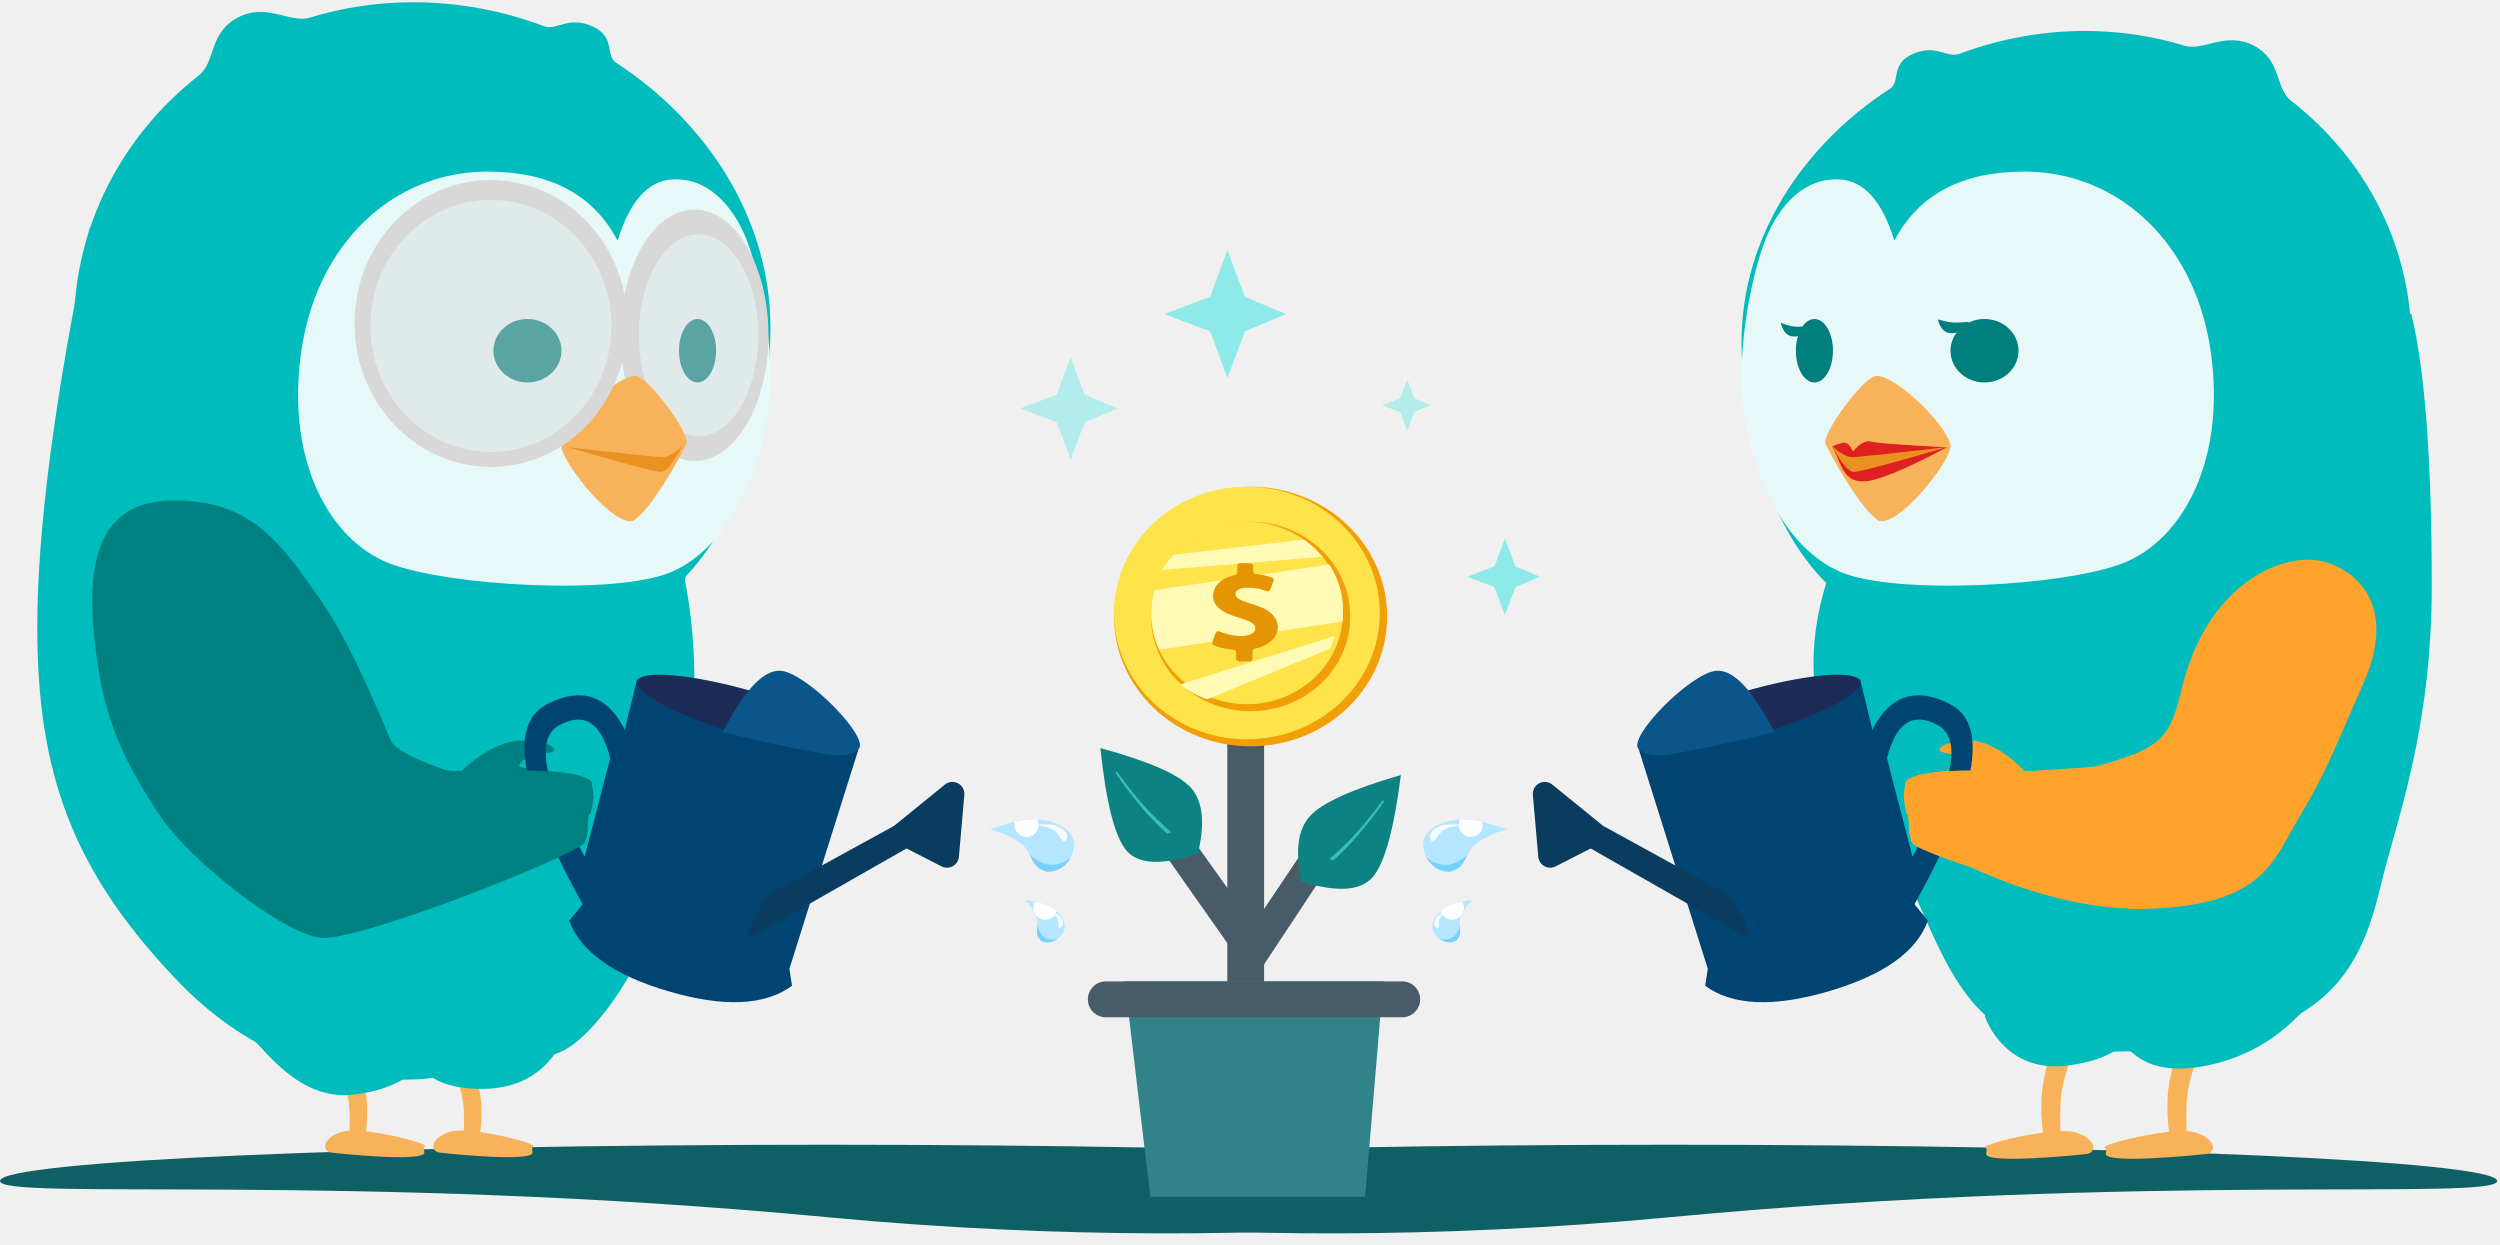
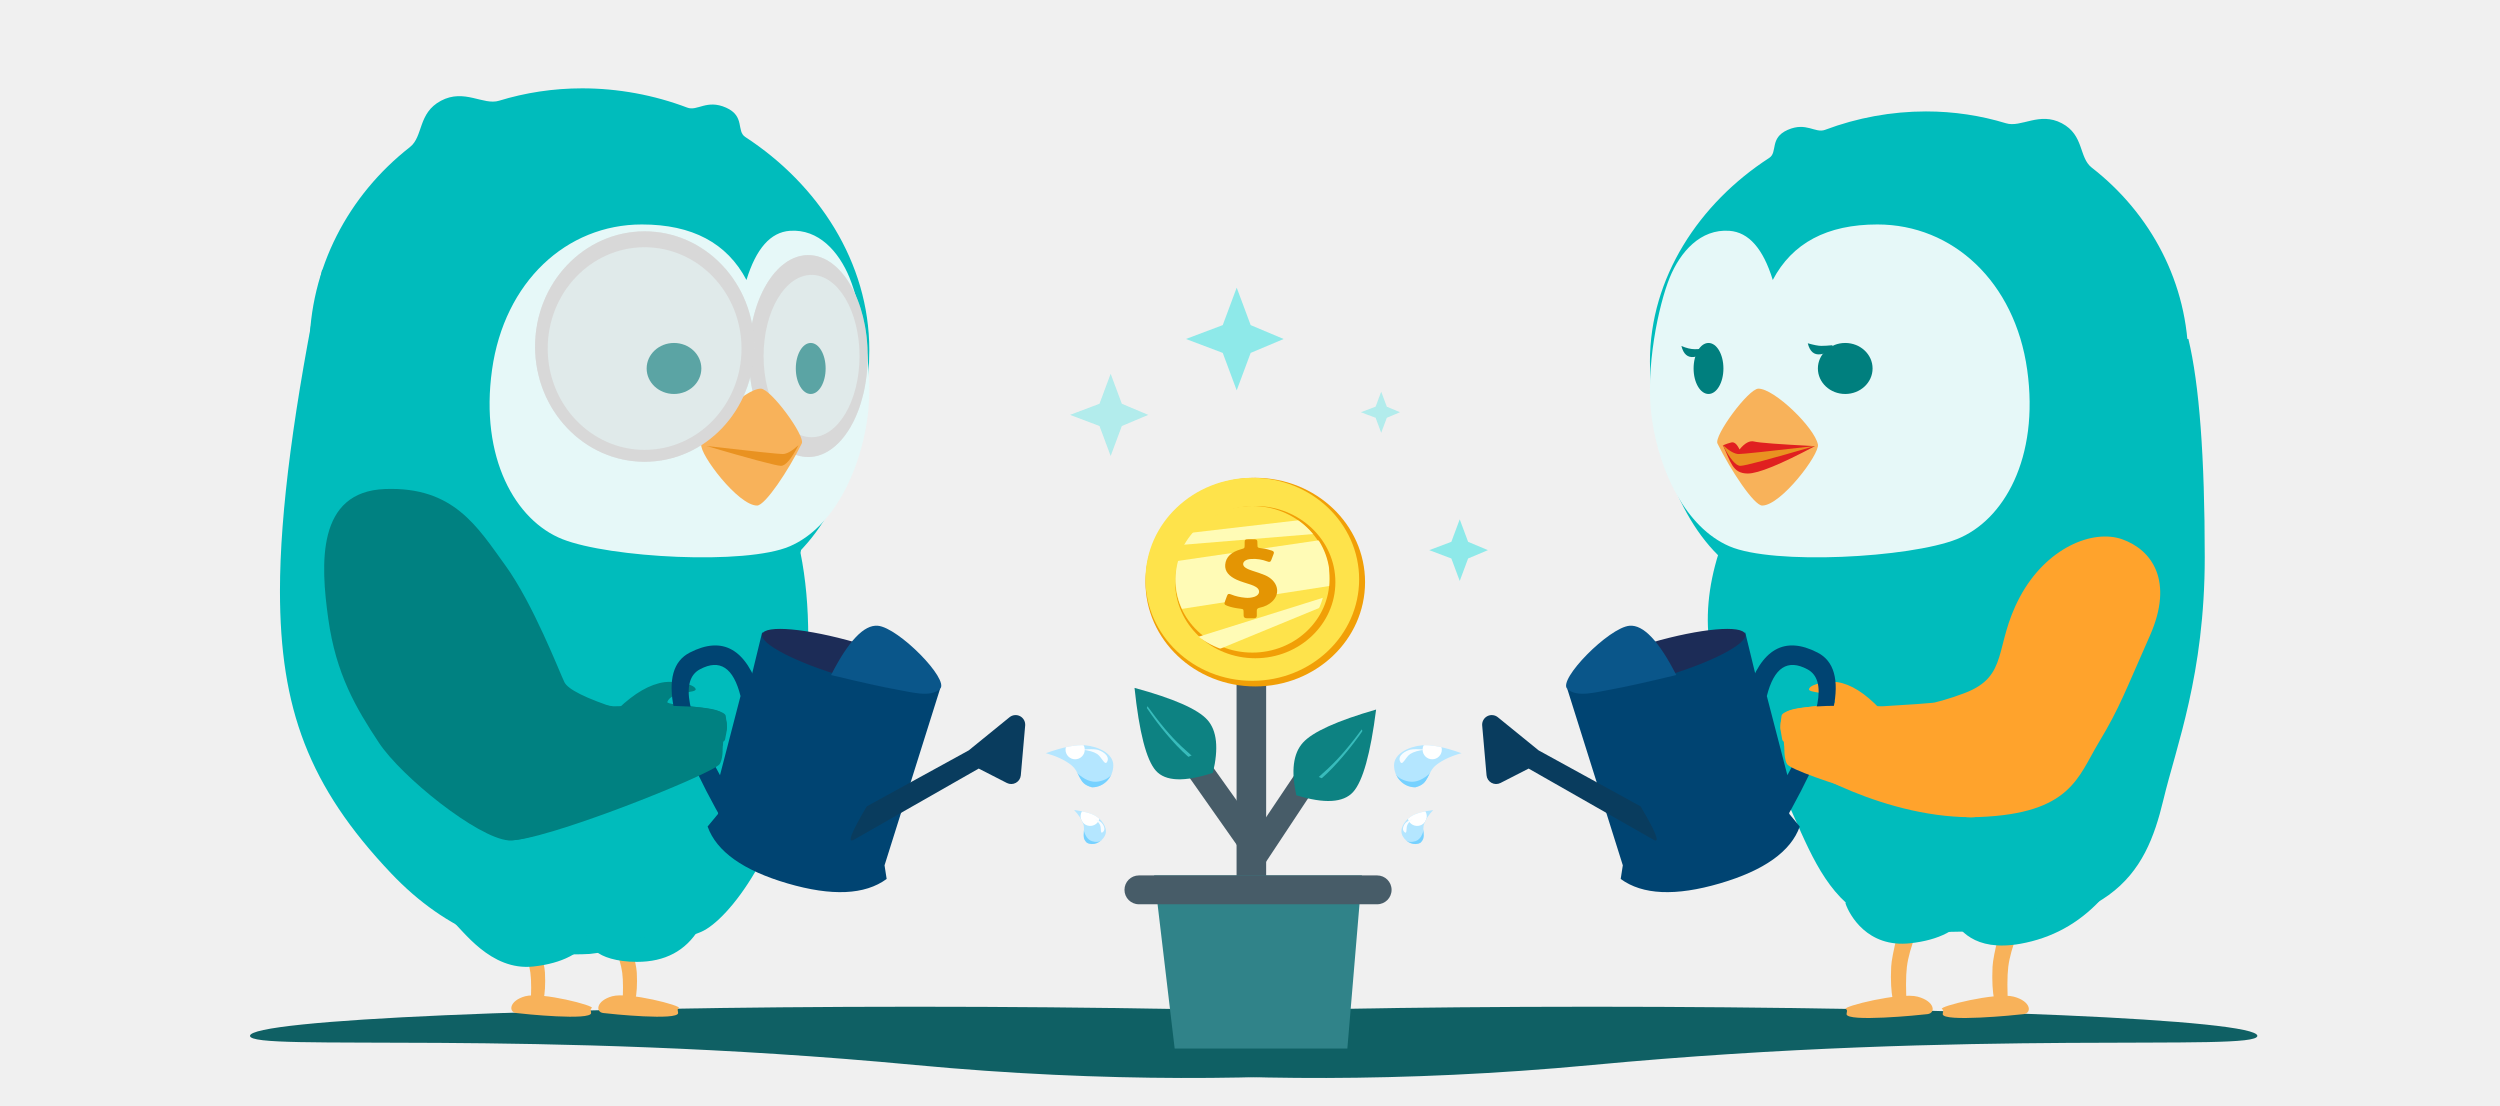
- <svg xmlns="http://www.w3.org/2000/svg" xmlns:xlink="http://www.w3.org/1999/xlink" width="209" height="104" viewBox="0 0 209 104">
+ <svg xmlns="http://www.w3.org/2000/svg" xmlns:xlink="http://www.w3.org/1999/xlink" width="260" height="115" viewBox="0 0 260 115">
  <defs>
    <path id="a" d="M4.81 4.384c1.254 0 2.21-1.076 2.21-2.286S5.504.141 4.087.015C3.14-.07 1.778.204 0 .834c1.072.292 1.94.694 2.603 1.204 1.054.81.648 1.957 2.208 2.346z" />
    <path id="c" d="M2.806 2.877c.731 0 1.29-.706 1.29-1.5S3.21.092 2.382.01C1.832-.045 1.037.134 0 .547c.625.192 1.131.456 1.518.79.615.532.379 1.285 1.288 1.54z" />
    <path id="e" d="M4.81 4.384c1.254 0 2.21-1.076 2.21-2.286S5.504.141 4.087.015C3.14-.07 1.778.204 0 .834c1.072.292 1.94.694 2.603 1.204 1.054.81.648 1.957 2.208 2.346z" />
    <path id="g" d="M2.806 2.877c.731 0 1.29-.706 1.29-1.5S3.21.092 2.382.01C1.832-.045 1.037.134 0 .547c.625.192 1.131.456 1.518.79.615.532.379 1.285 1.288 1.54z" />
    <path id="i" d="M6.01 11.362c2.824-1.31 4.219-2.711 4.184-4.205-.035-1.494-1.451-4.1-4.25-7.816-2.216 3.576-3.308 6.11-3.273 7.605.035 1.494 1.148 2.966 3.339 4.416z" />
    <path id="k" d="M6.092 11.573c2.753-1.338 4.116-2.764 4.089-4.278-.028-1.513-1.394-4.146-4.1-7.9C3.909 3.028 2.837 5.6 2.864 7.114c.028 1.513 1.104 3 3.228 4.46z" />
    <ellipse id="m" cx="8.024" cy="7.623" rx="8.024" ry="7.623" />
  </defs>
  <g fill="none" fill-rule="evenodd">
    <g fill="#0F6064">
-       <path d="M69.176 101.759c39.893 3.765 69.177-1.357 69.177-3.03 0-1.674-30.971-3.03-69.177-3.03C30.971 95.698 0 97.054 0 98.728c0 1.673 29.284-.735 69.176 3.03z" />
-       <path d="M139.588 101.759c-39.892 3.765-69.176-1.357-69.176-3.03 0-1.674 30.971-3.03 69.176-3.03s69.177 1.356 69.177 3.03c0 1.673-29.285-.735-69.177 3.03z" />
+       <path d="M95.176 110.759c39.893 3.765 69.177-1.357 69.177-3.03 0-1.674-30.971-3.03-69.177-3.03-38.205 0-69.176 1.356-69.176 3.03 0 1.673 29.284-.735 69.176 3.03z" />
+       <path d="M165.588 110.759c-39.892 3.765-69.176-1.357-69.176-3.03 0-1.674 30.971-3.03 69.176-3.03s69.177 1.356 69.177 3.03c0 1.673-29.285-.735-69.177 3.03z" />
    </g>
-     <path fill="#00BCBC" d="M7.494 19.063C4.575 33.16 3.116 44.284 3.116 52.44c0 12.233 2.97 20.329 11.558 29.384 5.725 6.037 12.613 8.832 20.665 8.386 5.825-.713 9.689-1.48 11.59-2.3 2.852-1.23 8.713-8.778 10.324-20.11 1.074-7.556 1.074-13.988 0-19.296.707-3.12-.891-8.187-4.793-15.203S33.57 21.54 7.494 19.063z" />
-     <path fill="#00BCBC" d="M34.557 54.588c7.888 0 16.503-.642 21.973-5.63 5.4-4.923 7.877-14.108 7.877-21.57 0-9.12-5.334-17.215-12.897-22.14-.952-.619 0-2.165-2.004-3.055-2.004-.89-2.978.397-4.028 0A30.94 30.94 0 0 0 34.557.187c-3.02 0-5.93.452-8.659 1.29-1.64.502-3.609-1.29-6.036 0-2.427 1.289-1.82 3.72-3.235 4.825-6.378 4.988-10.45 12.58-10.45 21.086 0 15.022 12.706 27.2 28.38 27.2z" />
-     <g transform="translate(24.706 13.824)">
+     <path fill="#00BCBC" d="M33.494 28.063c-2.919 14.096-4.378 25.221-4.378 33.376 0 12.233 2.97 20.329 11.558 29.384 5.725 6.037 12.613 8.832 20.665 8.386 5.825-.713 9.689-1.48 11.59-2.3 2.852-1.23 8.713-8.778 10.324-20.11 1.074-7.556 1.074-13.988 0-19.296.707-3.12-.891-8.187-4.793-15.203S59.57 30.54 33.494 28.063z" />
+     <path fill="#00BCBC" d="M60.557 63.588c7.888 0 16.503-.642 21.973-5.63 5.4-4.923 7.877-14.108 7.877-21.57 0-9.12-5.334-17.215-12.897-22.14-.952-.619 0-2.165-2.004-3.055-2.004-.89-2.978.397-4.028 0a30.94 30.94 0 0 0-10.921-2.006c-3.02 0-5.93.452-8.659 1.29-1.64.502-3.609-1.29-6.036 0-2.427 1.289-1.82 3.72-3.235 4.825-6.378 4.988-10.45 12.58-10.45 21.086 0 15.022 12.706 27.2 28.38 27.2z" />
+     <g transform="translate(50.706 22.824)">
      <path fill="#E6F8F8" d="M37.65 6.066c-1.104-2.7-3.203-5.1-6.213-4.885-2.006.144-3.51 1.848-4.511 5.113C24.905 2.446 21.278.52 16.046.52 8.196.521 1.741 6.497.465 15.643c-1.276 9.145 2.428 15.67 7.32 17.606 4.891 1.936 19.082 2.716 23.651.74 4.57-1.975 7.254-7.79 8.045-13.132.79-5.342-.728-12.09-1.832-14.79z" />
      <ellipse cx="19.39" cy="15.497" fill="#007F7E" rx="2.844" ry="2.653" />
      <ellipse cx="33.609" cy="15.497" fill="#007F7E" rx="1.551" ry="2.653" />
      <g fill="#D8D8D8" transform="matrix(-1 0 0 1 39.53 3.706)">
        <ellipse cx="6.176" cy="10.5" opacity=".423" rx="6.176" ry="10.5" />
        <path d="M6.176 21C2.766 21 0 16.299 0 10.5S2.765 0 6.176 0c3.412 0 6.177 4.701 6.177 10.5S9.588 21 6.176 21zm-.341-2.059c2.755 0 4.988-3.78 4.988-8.441 0-4.662-2.233-8.441-4.988-8.441-2.756 0-4.989 3.78-4.989 8.441 0 4.662 2.233 8.441 4.989 8.441z" />
      </g>
      <path fill="#F8B25A" d="M28.418 17.595c-1.66 0-5.834 4.051-6.188 5.808-.2.998 3.837 6.351 5.797 6.351.84 0 3.265-3.644 4.65-6.453.39-.792-3.225-5.706-4.259-5.706z" />
      <path fill="#E99221" d="M22.765 23.56c4.858.557 7.5.836 7.924.836.424 0 .975-.309 1.653-.925-.743 1.434-1.35 2.152-1.821 2.152-.472 0-3.057-.688-7.756-2.064z" />
      <g fill="#D8D8D8" transform="translate(4.941 1.235)">
        <ellipse cx="11.393" cy="11.983" opacity=".423" rx="11.393" ry="11.983" />
        <path d="M11.393 23.966C5.1 23.966 0 18.601 0 11.983S5.1 0 11.393 0c6.292 0 11.392 5.365 11.392 11.983s-5.1 11.983-11.392 11.983zm0-1.24c5.566 0 10.078-4.717 10.078-10.536 0-5.82-4.512-10.537-10.078-10.537S1.315 6.37 1.315 12.19c0 5.82 4.512 10.537 10.078 10.537z" />
      </g>
    </g>
    <g fill="#F8B25A">
-       <path d="M30.082 89.347c.367 1.332.564 2.264.593 2.8.136 2.533-.332 3.79-.593 3.79h-.923c.111-1.704.111-2.967 0-3.79-.11-.824-.415-1.814-.911-2.97l1.834.17z" />
-       <path d="M28.623 94.61c1.687-.471 7.292.989 6.924 1.227-.206.134-.07.327-.07.515 0 .816-7.006.106-7.804 0-.798-.105-.738-1.273.95-1.743z" />
+       <path d="M56.082 98.347c.367 1.332.564 2.264.593 2.8.136 2.533-.332 3.79-.593 3.79h-.923c.111-1.704.111-2.967 0-3.79-.11-.824-.415-1.814-.911-2.97l1.834.17z" />
+       <path d="M54.623 103.61c1.687-.471 7.292.989 6.924 1.227-.206.134-.07.327-.07.515 0 .816-7.006.106-7.804 0-.798-.105-.738-1.273.95-1.743z" />
      <g>
-         <path d="M39.632 89.347c.367 1.332.565 2.264.594 2.8.135 2.533-.332 3.79-.594 3.79h-.922c.111-1.704.111-2.967 0-3.79-.111-.824-.415-1.814-.911-2.97l1.833.17z" />
-         <path d="M37.671 94.61c1.687-.471 7.292.989 6.924 1.227-.206.134-.07.327-.07.515 0 .816-7.006.106-7.804 0-.798-.105-.737-1.273.95-1.743z" />
+         <path d="M65.632 98.347c.367 1.332.565 2.264.594 2.8.135 2.533-.332 3.79-.594 3.79h-.922c.111-1.704.111-2.967 0-3.79-.111-.824-.415-1.814-.911-2.97l1.833.17z" />
+         <path d="M63.671 103.61c1.687-.471 7.292.989 6.924 1.227-.206.134-.07.327-.07.515 0 .816-7.006.106-7.804 0-.798-.105-.737-1.273.95-1.743z" />
      </g>
    </g>
-     <path fill="#00BCBC" d="M20.955 86.706c.975-.504 5.844.05 14.61 1.663-1.071 1.768-3.101 2.817-6.092 3.148-4.485.495-7.361-3.859-8.518-4.811zM36.809 88.858c1.605 0 4.901-.417 9.89-1.25-1.391 2.284-3.541 3.426-6.45 3.426-4.361 0-5.848-2.176-3.44-2.176z" />
+     <path fill="#00BCBC" d="M46.955 95.706c.975-.504 5.844.05 14.61 1.663-1.071 1.768-3.101 2.817-6.092 3.148-4.485.495-7.361-3.859-8.518-4.811zM62.809 97.858c1.605 0 4.901-.417 9.89-1.25-1.391 2.284-3.541 3.426-6.45 3.426-4.361 0-5.848-2.176-3.44-2.176z" />
    <g>
-       <path fill="#008181" d="M26.542 49.782c-2.91-4.013-5.367-8.186-12.494-7.924-7.127.262-6.714 7.765-5.906 13.512.807 5.746 2.869 9.243 5.247 12.848 2.38 3.606 10.264 9.9 13.483 10.183 3.22.284 21.214-7.836 22.014-8.886.295-.387.433-1.647.218-1.868-.503-.515-1.4.197-1.44-.08-.038-.276 1.417-.153 1.788-.474.207-.18.174-.58.025-1.636-.138-.986-6.235-1.044-6.077-1.456.454-1.181 3.11-.868 2.947-1.35-.198-.582-2.358-.831-3.236-.708-1.52.214-3.13 1.14-4.831 2.777-3.36-1.095-5.223-2.022-5.588-2.783-.549-1.142-3.24-8.143-6.15-12.155z" />
-       <path fill="#004472" d="M71.766 62.643l-5.774 18.351.22 1.417c-2.262 1.66-5.7 1.814-10.311.464-4.612-1.35-7.382-3.321-8.31-5.915l1.08-1.305L53.26 56.78l18.507 5.862z" />
-       <path fill="#1C2C57" d="M62.011 61.448c5.116 1.482 9.493 1.874 9.777.876.283-.999-3.635-3.01-8.75-4.491-5.117-1.482-9.494-1.874-9.777-.875-.284.998 3.634 3.009 8.75 4.49z" />
-       <path fill="#0A568A" d="M65.293 56.078c-1.433-.125-3.054 1.584-4.863 5.127 3.212.77 5.406 1.258 6.582 1.463 1.764.306 3.74.923 4.754-.025 1.016-.948-4.324-6.377-6.473-6.565z" />
-       <path fill="#004472" d="M53.04 63.012l-3.563 13.934c-5.925-10.283-7.173-16.308-3.743-18.076 3.43-1.767 5.866-.387 7.306 4.142zm-2.026.378c-.741-2.964-2.15-3.892-4.224-2.781-2.074 1.11-1.378 4.78 2.09 11.01l2.134-8.229z" />
-       <path fill="#093C5E" d="M64.143 74.863l10.605-5.823 4.243-3.448a1 1 0 0 1 1.627.863l-.453 5.17a1 1 0 0 1-1.452.804l-2.927-1.498c-7.928 4.518-12.255 6.985-12.98 7.4-.727.414-.28-.742 1.337-3.468z" />
-       <path fill="#008181" d="M26.937 78.377c3.224.294 21.099-6.835 21.898-7.899.295-.391.422-1.662.215-1.893-.048-.054.138.004.099-.277-.04-.28.228-.066.286-.55.057-.484.529-1.618-.366-2.603-.596-.657-4.356-.89-11.279-.7-3.089-.355-4.817-.919-5.184-1.691-.551-1.159-8.893 15.32-5.67 15.613z" />
-       <g transform="translate(82.765 68.497)">
+       <path fill="#008181" d="M52.542 58.782c-2.91-4.013-5.367-8.186-12.494-7.924-7.127.262-6.714 7.765-5.906 13.512.807 5.746 2.869 9.243 5.247 12.848 2.38 3.606 10.264 9.9 13.483 10.183 3.22.284 21.214-7.836 22.014-8.886.295-.387.433-1.647.218-1.868-.503-.515-1.4.197-1.44-.08-.038-.276 1.417-.153 1.788-.474.207-.18.174-.58.025-1.636-.138-.986-6.235-1.044-6.077-1.456.454-1.181 3.11-.868 2.947-1.35-.198-.582-2.358-.831-3.236-.708-1.52.214-3.13 1.14-4.831 2.777-3.36-1.095-5.223-2.022-5.588-2.783-.549-1.142-3.24-8.143-6.15-12.155z" />
+       <path fill="#004472" d="M97.766 71.643l-5.774 18.351.22 1.417c-2.262 1.66-5.7 1.814-10.311.464-4.612-1.35-7.382-3.321-8.31-5.915l1.08-1.305L79.26 65.78l18.507 5.862z" />
+       <path fill="#1C2C57" d="M88.011 70.448c5.116 1.482 9.493 1.874 9.777.876.283-.999-3.635-3.01-8.75-4.491-5.117-1.482-9.494-1.874-9.777-.875-.284.998 3.634 3.009 8.75 4.49z" />
+       <path fill="#0A568A" d="M91.293 65.078c-1.433-.125-3.054 1.584-4.863 5.127 3.212.77 5.406 1.258 6.582 1.463 1.764.306 3.74.923 4.754-.025 1.016-.948-4.324-6.377-6.473-6.565z" />
+       <path fill="#004472" d="M79.04 72.012l-3.563 13.934c-5.925-10.283-7.173-16.308-3.743-18.076 3.43-1.767 5.866-.387 7.306 4.142zm-2.026.378c-.741-2.964-2.15-3.892-4.224-2.781-2.074 1.11-1.378 4.78 2.09 11.01l2.134-8.229z" />
+       <path fill="#093C5E" d="M90.143 83.863l10.605-5.823 4.243-3.448a1 1 0 0 1 1.627.863l-.453 5.17a1 1 0 0 1-1.452.804l-2.927-1.498c-7.928 4.518-12.255 6.985-12.98 7.4-.727.414-.28-.742 1.337-3.468z" />
+       <path fill="#008181" d="M52.937 87.377c3.224.294 21.099-6.835 21.898-7.899.295-.391.422-1.662.215-1.893-.048-.054.138.004.099-.277-.04-.28.228-.066.286-.55.057-.484.529-1.618-.366-2.603-.596-.657-4.356-.89-11.279-.7-3.089-.355-4.817-.919-5.184-1.691-.551-1.159-8.893 15.32-5.67 15.613z" />
+       <g transform="translate(108.765 77.497)">
        <mask id="b" fill="#fff">
          <use xlink:href="#a" />
        </mask>
        <use fill="#B4E6FF" xlink:href="#a" />
        <path fill="#76D1FF" d="M7.02 2.814c-.31.52-.828.842-1.557.968-.729.125-1.495-.197-2.3-.968l1.712 2.837c.925-.587 1.51-1.085 1.757-1.493a2.69 2.69 0 0 0 .389-1.344z" mask="url(#b)" />
        <ellipse cx="3.05" cy=".469" fill="#FFF" mask="url(#b)" rx="1" ry="1" />
        <path fill="#F8FCFF" d="M3.788.469c.73-.065 1.244-.065 1.541 0 .447.097 1.325.572 1.078 1.192-.247.62-.565-.42-1.078-.749C4.988.693 4.474.545 3.79.47z" mask="url(#b)" />
      </g>
-       <g transform="rotate(29 -101.56 203.599)">
+       <g transform="rotate(29 -105.96 258.366)">
        <mask id="d" fill="#fff">
          <use xlink:href="#c" />
        </mask>
        <use fill="#B4E6FF" xlink:href="#c" />
        <path fill="#76D1FF" d="M4.095 1.847c-.18.34-.483.552-.908.635-.425.082-.873-.13-1.342-.635l.999 1.862c.54-.386.881-.713 1.025-.98.143-.268.219-.562.226-.882z" mask="url(#d)" />
        <ellipse cx="1.779" cy=".308" fill="#FFF" mask="url(#d)" rx="1" ry="1" />
        <path fill="#F8FCFF" d="M2.21.308c.426-.043.725-.043.899 0 .26.064.772.375.628.782-.144.407-.33-.276-.628-.491-.2-.144-.5-.241-.9-.291z" mask="url(#d)" />
      </g>
    </g>
    <g>
-       <path fill="#00BCBC" d="M201.593 26.255c1.134 4.697 1.701 12.266 1.701 22.709 0 12.167-2.972 19.653-4.294 25.184-1.884 7.88-5.292 14.023-23.99 13.761-13.343.127-12.528-12.125-19.073-20.46-4.363-5.557-5.426-11.872-3.19-18.946-.707-3.12.891-8.187 4.793-15.203s18.586-9.364 44.053-7.045z" />
+       <path fill="#00BCBC" d="M227.593 35.255c1.134 4.697 1.701 12.266 1.701 22.709 0 12.167-2.972 19.653-4.294 25.184-1.884 7.88-5.292 14.023-23.99 13.761-13.343.127-12.528-12.125-19.073-20.46-4.363-5.557-5.426-11.872-3.19-18.946-.707-3.12.891-8.187 4.793-15.203s18.586-9.364 44.053-7.045z" />
      <g fill="#F8B25A">
-         <path d="M181.864 88.238c-.396 1.575-.61 2.68-.64 3.312-.147 3 .358 4.486.64 4.486h.996c-.12-2.016-.12-3.511 0-4.486.12-.975.448-2.146.984-3.514l-1.98.202z" />
-         <path d="M183.439 94.654c-1.822-.489-7.87 1.03-7.474 1.278.223.14.076.341.076.537 0 .85 7.562.11 8.423 0 .861-.11.796-1.325-1.025-1.815z" />
+         <path d="M207.864 97.238c-.396 1.575-.61 2.68-.64 3.312-.147 3 .358 4.486.64 4.486h.996c-.12-2.016-.12-3.511 0-4.486.12-.975.448-2.146.984-3.514l-1.98.202z" />
+         <path d="M209.439 103.654c-1.822-.489-7.87 1.03-7.474 1.278.223.14.076.341.076.537 0 .85 7.562.11 8.423 0 .861-.11.796-1.325-1.025-1.815z" />
        <g>
-           <path d="M171.322 88.238c-.396 1.575-.61 2.68-.64 3.312-.147 3 .357 4.486.64 4.486h.995c-.12-2.016-.12-3.511 0-4.486.12-.975.448-2.146.984-3.514l-1.98.202z" />
-           <path d="M173.439 94.654c-1.822-.489-7.87 1.03-7.474 1.278.223.14.076.341.076.537 0 .85 7.562.11 8.423 0 .861-.11.796-1.325-1.025-1.815z" />
+           <path d="M197.322 97.238c-.396 1.575-.61 2.68-.64 3.312-.147 3 .357 4.486.64 4.486h.995c-.12-2.016-.12-3.511 0-4.486.12-.975.448-2.146.984-3.514l-1.98.202z" />
+           <path d="M199.439 103.654c-1.822-.489-7.87 1.03-7.474 1.278.223.14.076.341.076.537 0 .85 7.562.11 8.423 0 .861-.11.796-1.325-1.025-1.815z" />
        </g>
      </g>
-       <path fill="#00BCBC" d="M174.3 54.588c-7.586 0-15.871-.614-21.132-5.382-5.192-4.706-7.575-13.485-7.575-20.618 0-8.718 5.13-16.455 12.403-21.162.915-.592 0-2.07 1.927-2.92 1.928-.85 2.864.379 3.874 0A29.915 29.915 0 0 1 174.3 2.588c2.904 0 5.702.432 8.327 1.233 1.576.48 3.47-1.233 5.805 0 2.334 1.232 1.75 3.555 3.11 4.612 6.135 4.768 10.051 12.026 10.051 20.155 0 14.36-12.22 26-27.293 26z" />
-       <g transform="matrix(-1 0 0 1 185.294 13.824)">
+       <path fill="#00BCBC" d="M200.3 63.588c-7.586 0-15.871-.614-21.132-5.382-5.192-4.706-7.575-13.485-7.575-20.618 0-8.718 5.13-16.455 12.403-21.162.915-.592 0-2.07 1.927-2.92 1.928-.85 2.864.379 3.874 0a29.915 29.915 0 0 1 10.503-1.918c2.904 0 5.702.432 8.327 1.233 1.576.48 3.47-1.233 5.805 0 2.334 1.232 1.75 3.555 3.11 4.612 6.135 4.768 10.051 12.026 10.051 20.155 0 14.36-12.22 26-27.293 26z" />
+       <g transform="matrix(-1 0 0 1 211.294 22.824)">
        <path fill="#E6F8F8" d="M37.65 6.066c-1.104-2.7-3.203-5.1-6.213-4.885-2.006.144-3.51 1.848-4.511 5.113C24.905 2.446 21.278.52 16.046.52 8.196.521 1.741 6.497.465 15.643c-1.276 9.145 2.428 15.67 7.32 17.606 4.891 1.936 19.082 2.716 23.651.74 4.57-1.975 7.254-7.79 8.045-13.132.79-5.342-.728-12.09-1.832-14.79z" />
        <ellipse cx="19.39" cy="15.497" fill="#007F7E" rx="2.844" ry="2.653" />
        <path fill="#007F7E" d="M23.286 12.877c-.635.18-1.103.27-1.403.27-.3 0-.692-.023-1.178-.069.183.543.606.858 1.269.945.662.087 1.1-.295 1.312-1.146zM36.43 13.154c-.51.225-.974.338-1.395.338-.42 0-.816-.046-1.187-.137.183.543.606.857 1.268.945.663.087 1.1-.295 1.313-1.146z" />
        <ellipse cx="33.609" cy="15.497" fill="#007F7E" rx="1.551" ry="2.653" />
        <path fill="#F8B25A" d="M28.418 17.595c-1.66 0-5.834 4.051-6.188 5.808-.2.998 3.837 6.351 5.797 6.351.84 0 3.265-3.644 4.65-6.453.39-.792-3.225-5.706-4.259-5.706z" />
        <path fill="#E02020" d="M32.058 23.47a5.602 5.602 0 0 0-.821-.279c-.3-.078-.584.165-.854.729-.551-.675-1.064-.95-1.538-.824s-2.576.285-6.304.478l8.696 1.355.821-1.458z" />
        <path fill="#E02020" d="M22.54 23.574c4.859.558 7.5.837 7.925.837.636 0 1.76-1.168 1.653-.925-.83 1.707-.977 2.936-2.596 2.936-1.079 0-3.406-.949-6.981-2.848z" />
        <path fill="#E99221" d="M22.54 23.56c4.859.557 7.5.836 7.925.836.424 0 .975-.309 1.653-.925-.743 1.434-1.35 2.152-1.822 2.152-.47 0-3.056-.688-7.755-2.064z" />
      </g>
-       <path fill="#00BCBC" d="M165.947 85c-.26-.74 4.01-.423 12.809.952-1.07 1.768-3.1 2.817-6.091 3.147-4.486.496-6.33-2.988-6.718-4.099z" />
-       <path fill="#00BCBC" d="M177 86.426c1.683 0 6.829-.605 15.439-1.815-2.284 2.444-5.056 3.958-8.317 4.541-4.89.875-6.457-1.612-7.122-2.726z" />
+       <path fill="#00BCBC" d="M191.947 94c-.26-.74 4.01-.423 12.809.952-1.07 1.768-3.1 2.817-6.091 3.147-4.486.496-6.33-2.988-6.718-4.099z" />
+       <path fill="#00BCBC" d="M203 95.426c1.683 0 6.829-.605 15.439-1.815-2.284 2.444-5.056 3.958-8.317 4.541-4.89.875-6.457-1.612-7.122-2.726z" />
      <g>
-         <path fill="#FFA32C" d="M184.059 53.1c2.73-5.123 7.582-7.1 10.647-6.016 3.065 1.083 5.426 4.302 2.874 10.049-2.55 5.747-3.134 7.48-5.308 11.085-2.175 3.606-2.895 7.372-12.408 7.752-9.512.38-19.314-5.405-20.046-6.455-.27-.387-.396-1.647-.2-1.868.46-.515 1.281.197 1.317-.08.035-.276-1.294-.153-1.634-.474-.19-.18-.159-.58-.023-1.636.127-.986 5.7-1.044 5.556-1.456-.415-1.181-2.843-.868-2.694-1.35.18-.582 2.155-.831 2.958-.708 1.39.214 2.862 1.14 4.417 2.777 2.759.089 5.694-.458 8.805-1.64 4.667-1.773 3.01-4.858 5.739-9.98z" />
-         <path fill="#004472" d="M136.998 62.643l5.775 18.351-.221 1.417c2.263 1.66 5.7 1.814 10.312.464 4.612-1.35 7.382-3.321 8.31-5.915l-1.08-1.305-4.589-18.874-18.507 5.862z" />
-         <path fill="#1C2C57" d="M146.754 61.448c-5.116 1.482-9.494 1.874-9.777.876-.283-.999 3.634-3.01 8.75-4.491 5.116-1.482 9.494-1.874 9.777-.875.283.998-3.634 3.009-8.75 4.49z" />
-         <path fill="#0A568A" d="M143.472 56.078c1.433-.125 3.054 1.584 4.862 5.127-3.211.77-5.405 1.258-6.581 1.463-1.764.306-3.74.923-4.755-.025-1.015-.948 4.324-6.377 6.474-6.565z" />
-         <path fill="#004472" d="M155.725 63.012l3.562 13.934c5.926-10.283 7.174-16.308 3.744-18.076-3.43-1.767-5.866-.387-7.306 4.142zm2.026.378c.741-2.964 2.149-3.892 4.224-2.781 2.074 1.11 1.378 4.78-2.09 11.01l-2.134-8.229z" />
-         <path fill="#093C5E" d="M144.622 74.863l-10.606-5.823-4.242-3.448a1 1 0 0 0-1.627.863l.453 5.17a1 1 0 0 0 1.451.804l2.928-1.498c7.928 4.518 12.255 6.985 12.98 7.4.727.414.28-.742-1.337-3.468z" />
-         <path fill="#FFA32C" d="M179.299 75.988c-2.892.293-18.72-4.446-19.437-5.51-.264-.391-.378-1.662-.192-1.893.043-.054-.124.004-.089-.277.036-.28-.205-.066-.256-.55-.052-.484-.475-1.618.328-2.603.535-.657 3.907-.89 10.117-.7 3.026-.185 4.793-.308 5.302-.369.763-.092 7.119 11.608 4.227 11.902z" />
-         <g transform="matrix(-1 0 0 1 126 68.497)">
+         <path fill="#FFA32C" d="M210.059 62.1c2.73-5.123 7.582-7.1 10.647-6.016 3.065 1.083 5.426 4.302 2.874 10.049-2.55 5.747-3.134 7.48-5.308 11.085-2.175 3.606-2.895 7.372-12.408 7.752-9.512.38-19.314-5.405-20.046-6.455-.27-.387-.396-1.647-.2-1.868.46-.515 1.281.197 1.317-.08.035-.276-1.294-.153-1.634-.474-.19-.18-.159-.58-.023-1.636.127-.986 5.7-1.044 5.556-1.456-.415-1.181-2.843-.868-2.694-1.35.18-.582 2.155-.831 2.958-.708 1.39.214 2.862 1.14 4.417 2.777 2.759.089 5.694-.458 8.805-1.64 4.667-1.773 3.01-4.858 5.739-9.98z" />
+         <path fill="#004472" d="M162.998 71.643l5.775 18.351-.221 1.417c2.263 1.66 5.7 1.814 10.312.464 4.612-1.35 7.382-3.321 8.31-5.915l-1.08-1.305-4.589-18.874-18.507 5.862z" />
+         <path fill="#1C2C57" d="M172.754 70.448c-5.116 1.482-9.494 1.874-9.777.876-.283-.999 3.634-3.01 8.75-4.491 5.116-1.482 9.494-1.874 9.777-.875.283.998-3.634 3.009-8.75 4.49z" />
+         <path fill="#0A568A" d="M169.472 65.078c1.433-.125 3.054 1.584 4.862 5.127-3.211.77-5.405 1.258-6.581 1.463-1.764.306-3.74.923-4.755-.025-1.015-.948 4.324-6.377 6.474-6.565z" />
+         <path fill="#004472" d="M181.725 72.012l3.562 13.934c5.926-10.283 7.174-16.308 3.744-18.076-3.43-1.767-5.866-.387-7.306 4.142zm2.026.378c.741-2.964 2.149-3.892 4.224-2.781 2.074 1.11 1.378 4.78-2.09 11.01l-2.134-8.229z" />
+         <path fill="#093C5E" d="M170.622 83.863l-10.606-5.823-4.242-3.448a1 1 0 0 0-1.627.863l.453 5.17a1 1 0 0 0 1.451.804l2.928-1.498c7.928 4.518 12.255 6.985 12.98 7.4.727.414.28-.742-1.337-3.468z" />
+         <path fill="#FFA32C" d="M205.299 84.988c-2.892.293-18.72-4.446-19.437-5.51-.264-.391-.378-1.662-.192-1.893.043-.054-.124.004-.089-.277.036-.28-.205-.066-.256-.55-.052-.484-.475-1.618.328-2.603.535-.657 3.907-.89 10.117-.7 3.026-.185 4.793-.308 5.302-.369.763-.092 7.119 11.608 4.227 11.902z" />
+         <g transform="matrix(-1 0 0 1 152 77.497)">
          <mask id="f" fill="#fff">
            <use xlink:href="#e" />
          </mask>
          <use fill="#B4E6FF" xlink:href="#e" />
          <path fill="#76D1FF" d="M7.02 2.814c-.31.52-.828.842-1.557.968-.729.125-1.495-.197-2.3-.968l1.712 2.837c.925-.587 1.51-1.085 1.757-1.493a2.69 2.69 0 0 0 .389-1.344z" mask="url(#f)" />
          <ellipse cx="3.05" cy=".469" fill="#FFF" mask="url(#f)" rx="1" ry="1" />
          <path fill="#F8FCFF" d="M3.788.469c.73-.065 1.244-.065 1.541 0 .447.097 1.325.572 1.078 1.192-.247.62-.565-.42-1.078-.749C4.988.693 4.474.545 3.79.47z" mask="url(#f)" />
        </g>
-         <g transform="scale(-1 1) rotate(29 -205.943 -200.018)">
+         <g transform="scale(-1 1) rotate(29 -236.343 -245.785)">
          <mask id="h" fill="#fff">
            <use xlink:href="#g" />
          </mask>
          <use fill="#B4E6FF" xlink:href="#g" />
          <path fill="#76D1FF" d="M4.095 1.847c-.18.34-.483.552-.908.635-.425.082-.873-.13-1.342-.635l.999 1.862c.54-.386.881-.713 1.025-.98.143-.268.219-.562.226-.882z" mask="url(#h)" />
          <ellipse cx="1.779" cy=".308" fill="#FFF" mask="url(#h)" rx="1" ry="1" />
          <path fill="#F8FCFF" d="M2.21.308c.426-.043.725-.043.899 0 .26.064.772.375.628.782-.144.407-.33-.276-.628-.491-.2-.144-.5-.241-.9-.291z" mask="url(#h)" />
        </g>
      </g>
    </g>
    <g>
-       <path fill="#475C68" d="M97.933 67.678l-2.142 1.474 8.24 11.717 1.4-2.67z" />
-       <g transform="scale(1 -1) rotate(-41 -46.033 -150.379)">
+       <path fill="#475C68" d="M123.933 76.678l-2.142 1.474 8.24 11.717 1.4-2.67z" />
+       <g transform="scale(1 -1) rotate(-41 -45.069 -189.649)">
        <mask id="j" fill="#fff">
          <use xlink:href="#i" />
        </mask>
        <use fill="#0D8282" transform="rotate(-96 6.433 5.351)" xlink:href="#i" />
        <path fill="#38BCBC" d="M6.953 4.905c2.256-.301 4.112-.216 5.569.256-2.144-.154-4-.154-5.569 0-1.568.154-3.717.589-6.447 1.304a31.018 31.018 0 0 1 6.447-1.56z" mask="url(#j)" />
      </g>
-       <path fill="#475C68" d="M111.25 67.678l2.016 1.474-7.755 11.717-1.317-2.67z" />
-       <g transform="rotate(139 47.927 57.473)">
+       <path fill="#475C68" d="M137.25 76.678l2.016 1.474-7.755 11.717-1.317-2.67z" />
+       <g transform="rotate(139 59.245 66.834)">
        <mask id="l" fill="#fff">
          <use xlink:href="#k" />
        </mask>
        <use fill="#0D8282" transform="rotate(-96 6.522 5.484)" xlink:href="#k" />
        <path fill="#38BCBC" d="M7.047 5.044c2.287-.294 4.168-.21 5.645.248-2.173-.15-4.054-.15-5.645 0-1.59.15-3.768.573-6.534 1.268a32.552 32.552 0 0 1 6.534-1.516z" mask="url(#l)" />
      </g>
-       <path fill="#475C68" d="M102.603 47.73h3.076v39.283h-3.076z" />
-       <g transform="translate(93.13 40.692)">
+       <path fill="#475C68" d="M128.603 56.73h3.076v39.283h-3.076z" />
+       <g transform="translate(119.13 49.692)">
        <ellipse cx="11.418" cy="10.849" fill="#F19F07" rx="11.418" ry="10.849" />
        <ellipse cx="11.11" cy="10.556" fill="#FEE34B" rx="11.11" ry="10.556" />
        <g transform="translate(3.086 2.932)">
          <ellipse cx="8.332" cy="7.917" fill="#F19F07" rx="8.332" ry="7.917" />
          <mask id="n" fill="#fff">
            <use xlink:href="#m" />
          </mask>
          <use fill="#FEE34B" xlink:href="#m" />
          <path fill="#FFFBB6" d="M1.191 2.837l12.46-1.45 1.667 1.45L-.729 4.158z" mask="url(#n)" />
          <path fill="#FFFBB6" d="M.152 5.09l16.191-.94-.428 4.893-16.94 1.132z" mask="url(#n)" transform="rotate(-5 7.659 7.162)" />
          <path fill="#FFFBB6" d="M1.09 13.328l15.22-3.343-.073.83-14.475 4.53z" mask="url(#n)" transform="rotate(-5 8.7 12.665)" />
        </g>
      </g>
-       <path fill="#E49503" fill-rule="nonzero" d="M101.391 53.566c.068-.198.142-.395.217-.593.09-.226.172-.255.44-.145.456.186.941.29 1.456.337a2.3 2.3 0 0 0 .956-.099c.567-.192.657-.703.179-1.01a2.723 2.723 0 0 0-.545-.25c-.5-.169-1.015-.302-1.486-.517-.761-.355-1.246-.842-1.187-1.563.067-.813.657-1.324 1.62-1.597.396-.11.396-.11.403-.43v-.325c.008-.244.06-.285.374-.29h.29c.665 0 .665 0 .665.516 0 .366 0 .366.47.424.359.041.702.128 1.03.239.18.064.255.162.195.313-.082.221-.164.448-.254.668-.09.21-.172.238-.433.14a3.957 3.957 0 0 0-1.635-.25c-.15.006-.298.023-.433.07-.493.168-.575.592-.157.853.21.134.456.227.71.308.44.14.88.28 1.291.453 1.322.57 1.68 1.865.747 2.742-.336.32-.777.534-1.284.639-.224.046-.321.14-.314.32.008.173 0 .354 0 .534 0 .156-.104.244-.306.244-.246.005-.493.005-.74 0-.216-.006-.313-.1-.32-.262 0-.128 0-.261-.008-.389-.007-.285-.015-.296-.365-.343-.456-.058-.896-.133-1.307-.29-.328-.122-.358-.186-.269-.447z" />
-       <path fill="#8EE9E9" d="M90.67 35.304L89.51 38.42l-1.161-3.116-3.064-1.157 3.064-1.156 1.16-3.118 1.162 3.118 2.746 1.157zM118.226 34.45l-.581 1.558-.58-1.558-1.533-.579 1.532-.578.581-1.559.58 1.56 1.373.578z" opacity=".64" />
-       <path fill="#8EE9E9" d="M104.069 27.702l-1.452 3.895-1.451-3.895-3.83-1.447 3.83-1.444 1.451-3.898 1.452 3.898 3.432 1.445zM126.683 49.083l-.87 2.337-.872-2.337-2.298-.868 2.298-.867.871-2.339.871 2.34 2.06.866z" />
-       <g transform="translate(90.945 82.044)">
+       <path fill="#E49503" fill-rule="nonzero" d="M127.391 62.566c.068-.198.142-.395.217-.593.09-.226.172-.255.44-.145.456.186.941.29 1.456.337a2.3 2.3 0 0 0 .956-.099c.567-.192.657-.703.179-1.01a2.723 2.723 0 0 0-.545-.25c-.5-.169-1.015-.302-1.486-.517-.761-.355-1.246-.842-1.187-1.563.067-.813.657-1.324 1.62-1.597.396-.11.396-.11.403-.43v-.325c.008-.244.06-.285.374-.29h.29c.665 0 .665 0 .665.516 0 .366 0 .366.47.424.359.041.702.128 1.03.239.18.064.255.162.195.313-.082.221-.164.448-.254.668-.09.21-.172.238-.433.14a3.957 3.957 0 0 0-1.635-.25c-.15.006-.298.023-.433.07-.493.168-.575.592-.157.853.21.134.456.227.71.308.44.14.88.28 1.291.453 1.322.57 1.68 1.865.747 2.742-.336.32-.777.534-1.284.639-.224.046-.321.14-.314.32.008.173 0 .354 0 .534 0 .156-.104.244-.306.244-.246.005-.493.005-.74 0-.216-.006-.313-.1-.32-.262 0-.128 0-.261-.008-.389-.007-.285-.015-.296-.365-.343-.456-.058-.896-.133-1.307-.29-.328-.122-.358-.186-.269-.447z" />
+       <path fill="#8EE9E9" d="M116.67 44.304l-1.161 3.116-1.161-3.116-3.064-1.157 3.064-1.156 1.16-3.118 1.162 3.118 2.746 1.157zM144.226 43.45l-.581 1.558-.58-1.558-1.533-.579 1.532-.578.581-1.559.58 1.56 1.373.578z" opacity=".64" />
+       <path fill="#8EE9E9" d="M130.069 36.702l-1.452 3.895-1.451-3.895-3.83-1.447 3.83-1.444 1.451-3.898 1.452 3.898 3.432 1.445zM152.683 58.083l-.87 2.337-.872-2.337-2.298-.868 2.298-.867.871-2.339.871 2.34 2.06.866z" />
+       <g transform="translate(116.945 91.044)">
        <path fill="#308389" d="M3.087 0h21.607L23.18 18.005H5.221z" />
        <rect width="27.78" height="3.001" fill="#475C68" rx="1.5" />
      </g>
    </g>
  </g>
</svg>
